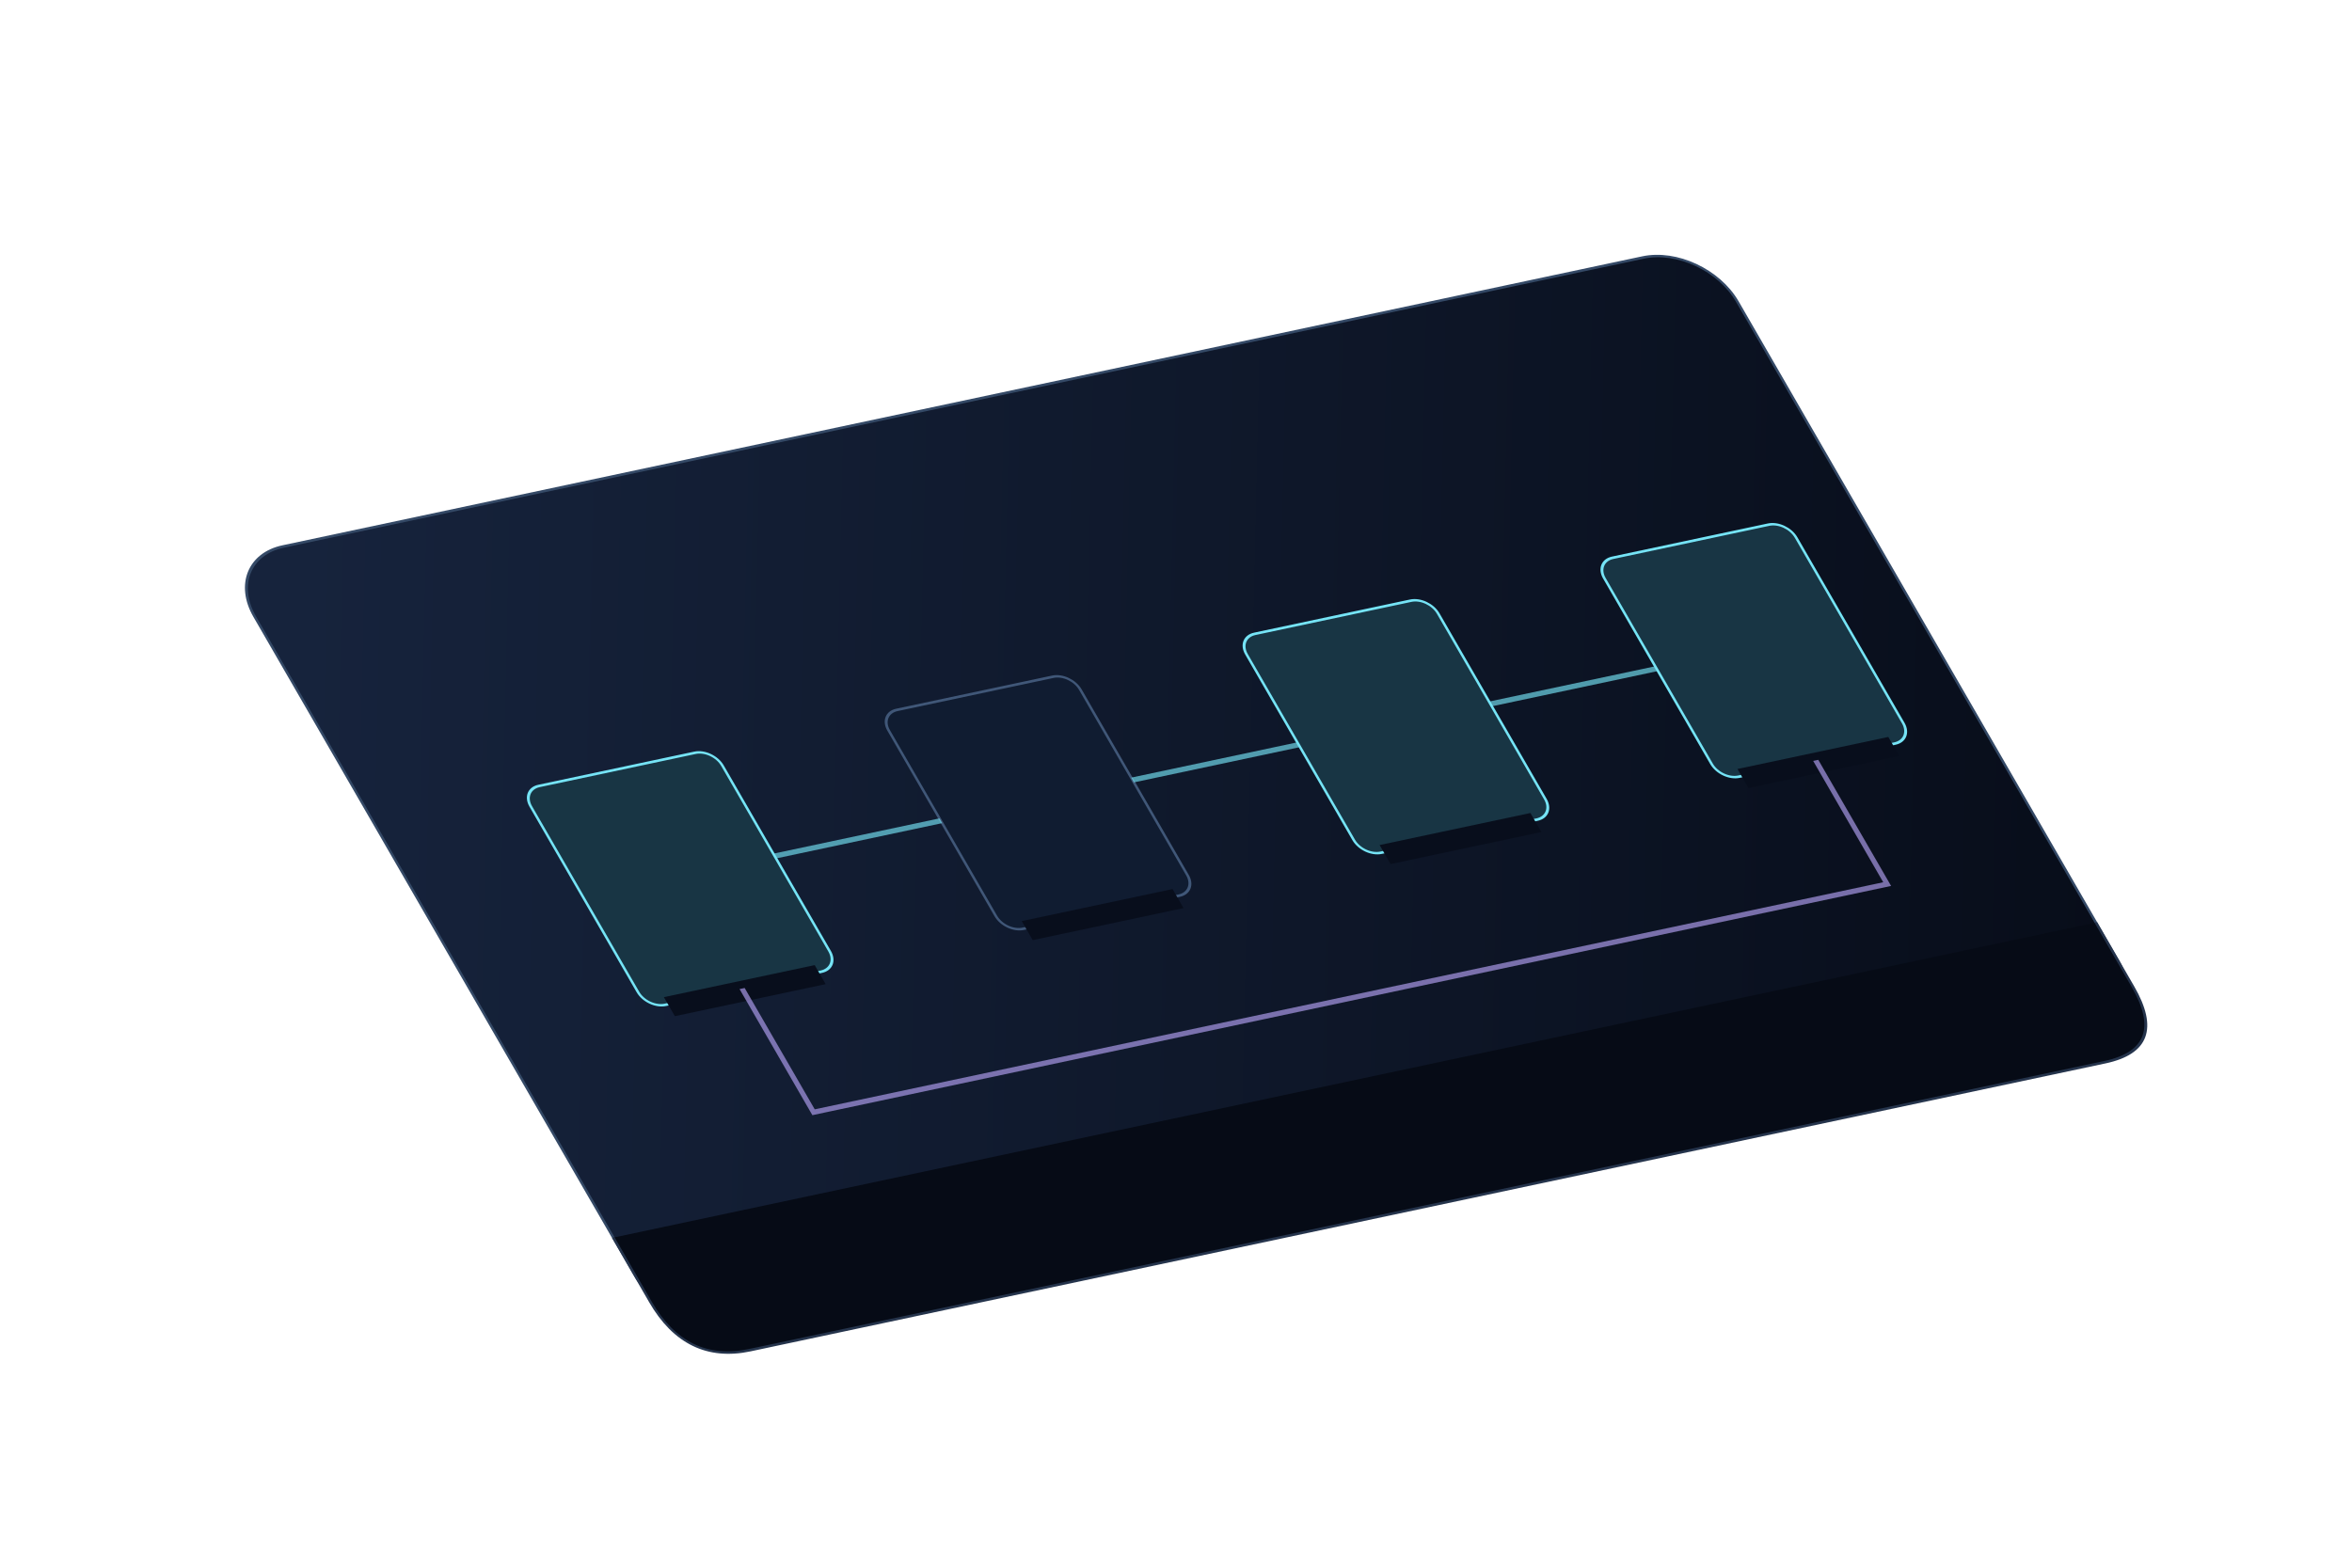
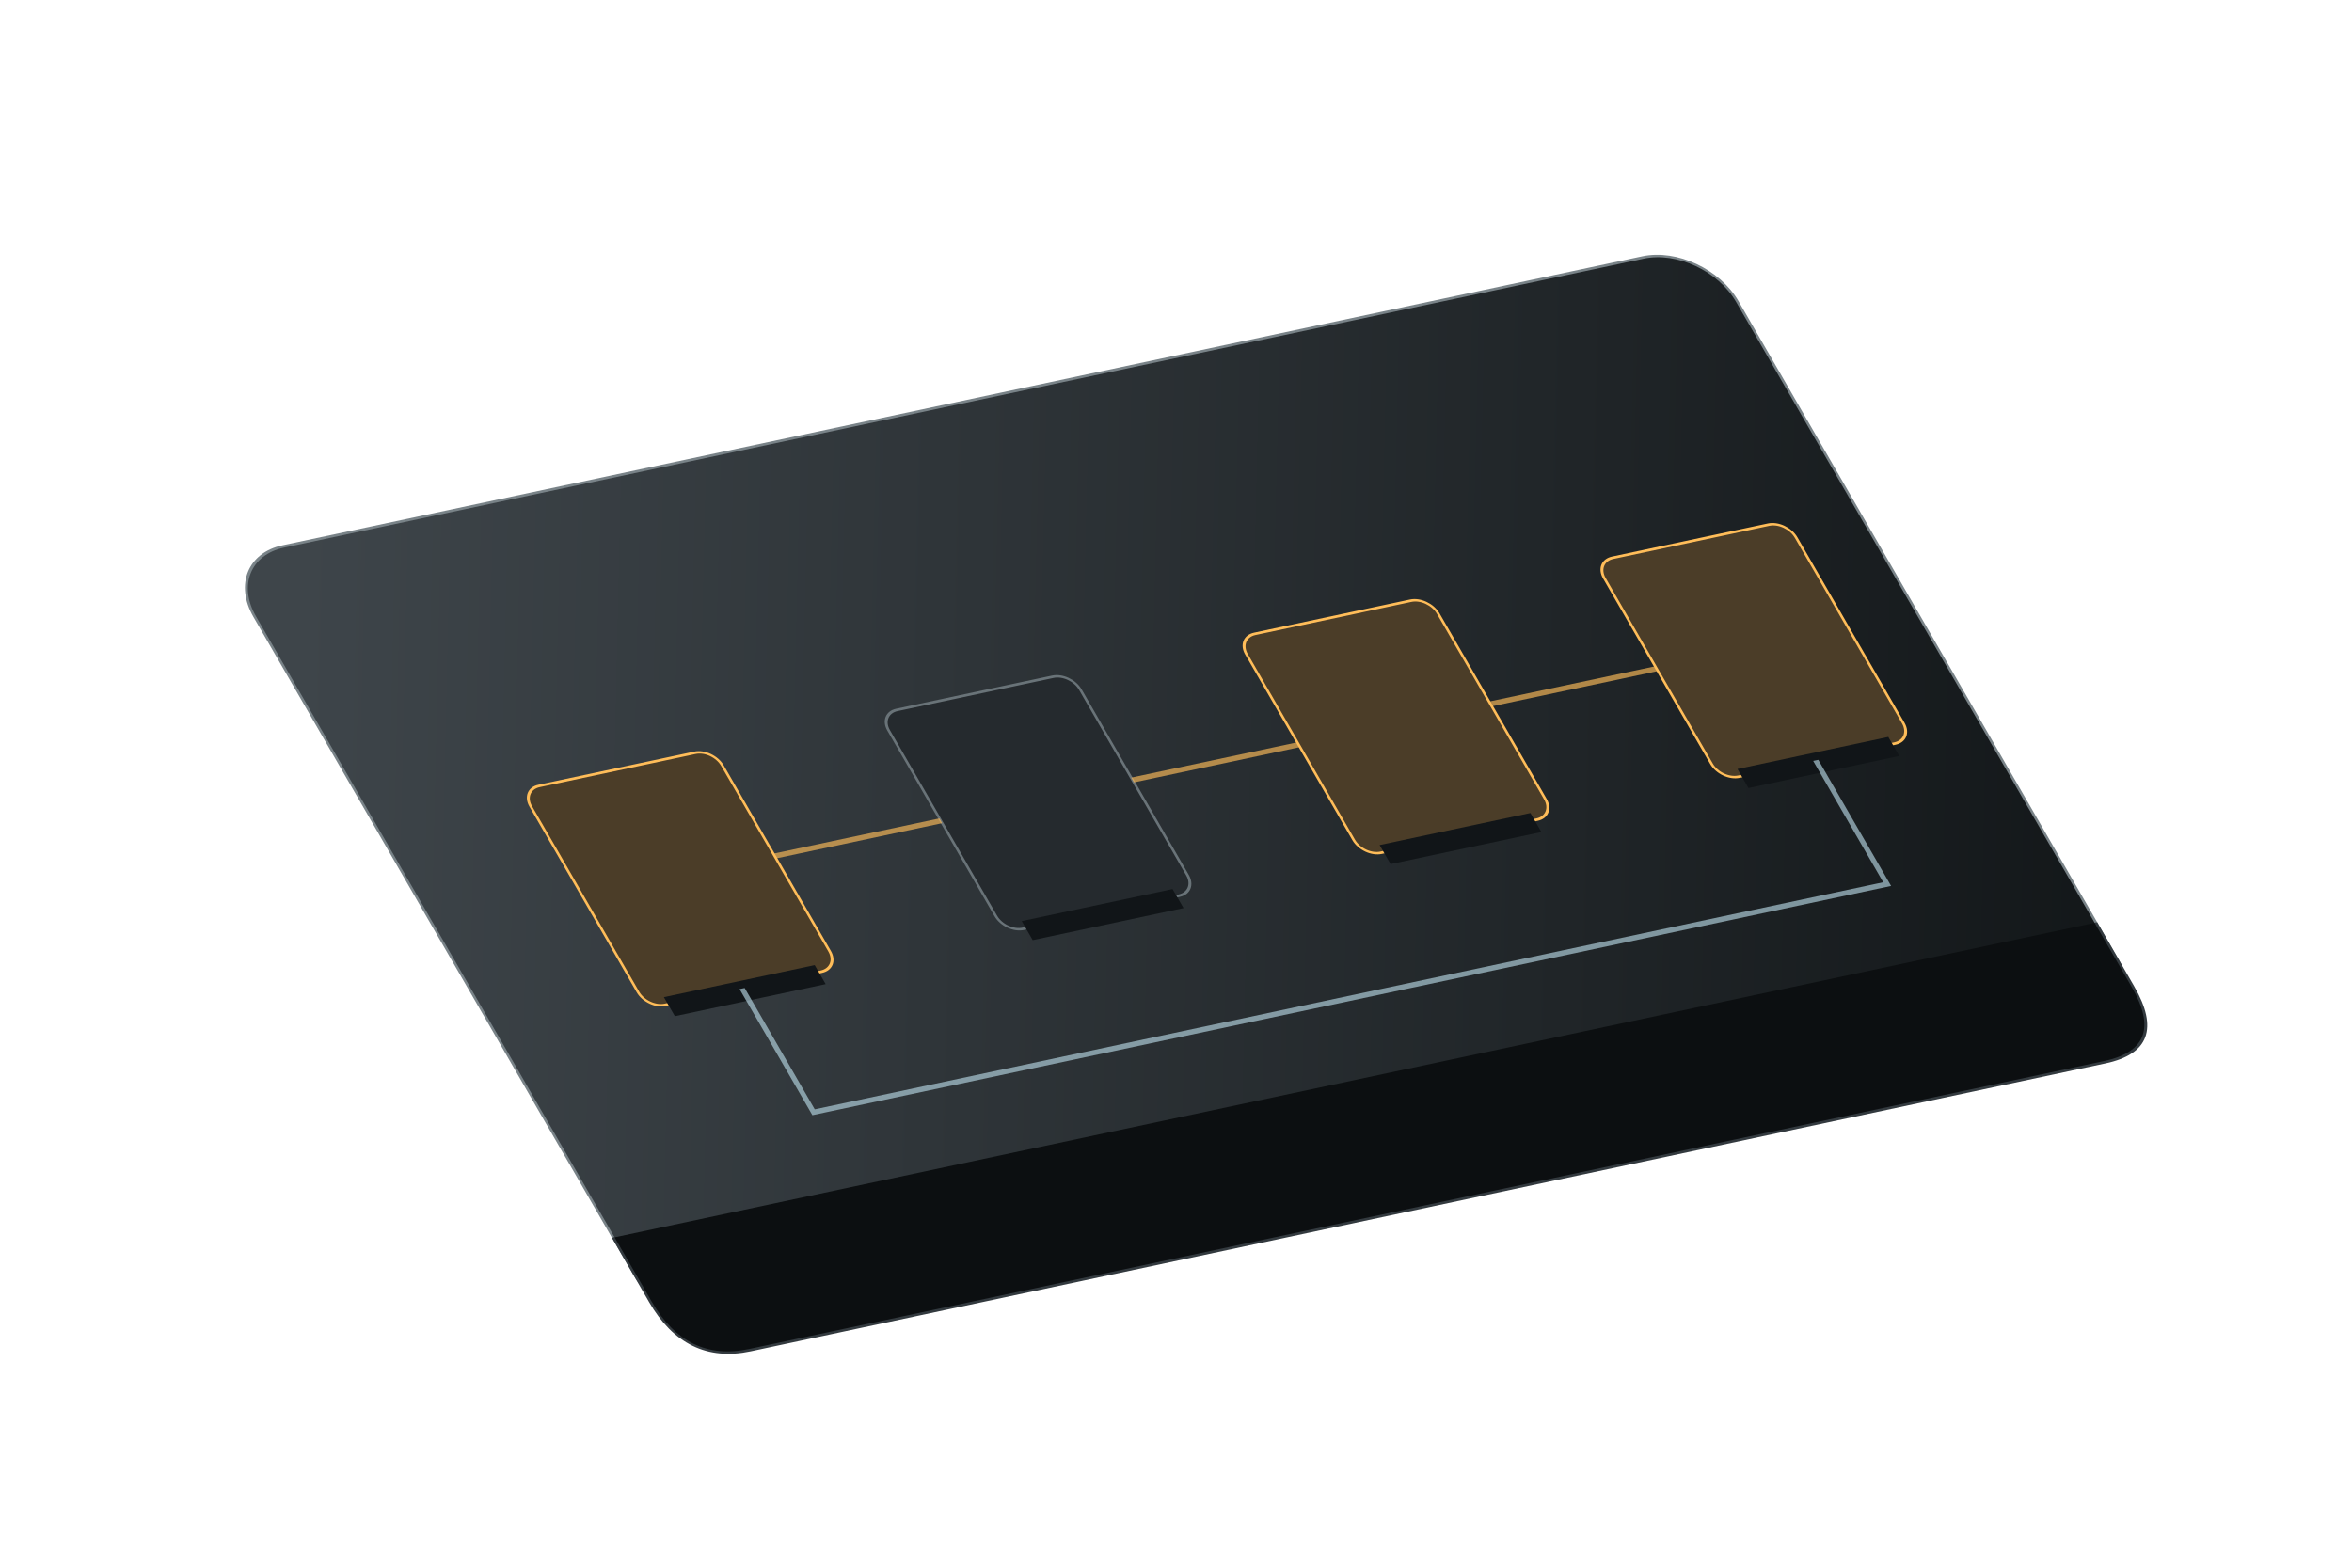
<svg xmlns="http://www.w3.org/2000/svg" viewBox="0 0 900 600" fill="none">
  <defs>
    <linearGradient id="board" x1="180" y1="160" x2="750" y2="480" gradientUnits="userSpaceOnUse">
-       <stop stop-color="#16233c" />
-       <stop offset="1" stop-color="#070c18" />
+       <stop stop-color="#3e454a" />
+       <stop offset="1" stop-color="#111517" />
    </linearGradient>
    <linearGradient id="signal">
-       <stop stop-color="#75e4f6" />
-       <stop offset="1" stop-color="#b3a1f4" />
+       <stop stop-color="#ffbd59" />
+       <stop offset="1" stop-color="#b5d6e2" />
    </linearGradient>
  </defs>
  <g transform="translate(450 295) rotate(-12) skewX(18) translate(-450 -295)">
-     <rect x="160" y="140" width="580" height="325" rx="24" fill="url(#board)" stroke="#344966" />
-     <path d="M160 425V452Q160 478 185 478H715Q740 478 740 452V425" fill="#060b16" stroke="#25344c" />
-     <rect x="218" y="250" width="75" height="92" rx="7" fill="#183544" stroke="#75e4f6" />
-     <path d="M226 343h59" stroke="#080e1c" stroke-width="8" />
-     <rect x="358" y="250" width="75" height="92" rx="7" fill="#101c31" stroke="#405778" />
-     <path d="M366 343h59" stroke="#080e1c" stroke-width="8" />
-     <rect x="498" y="250" width="75" height="92" rx="7" fill="#183544" stroke="#75e4f6" />
-     <path d="M506 343h59" stroke="#080e1c" stroke-width="8" />
-     <rect x="638" y="250" width="75" height="92" rx="7" fill="#183544" stroke="#75e4f6" />
-     <path d="M646 343h59" stroke="#080e1c" stroke-width="8" />
-     <path d="M293 295H358M433 295H498M573 295H638" stroke="#75e4f6" stroke-width="2" opacity=".65" />
-     <path d="M675 342V394H255V342" stroke="#b3a1f4" stroke-width="2" opacity=".65" />
+     <rect x="160" y="140" width="580" height="325" rx="24" fill="url(#board)" stroke="#798388" />
+     <path d="M160 425V452Q160 478 185 478H715Q740 478 740 452V425" fill="#0c0f11" stroke="#333a3f" />
+     <rect x="218" y="250" width="75" height="92" rx="7" fill="#4b3d28" stroke="#ffbd59" />
+     <path d="M226 343h59" stroke="#111518" stroke-width="8" />
+     <rect x="358" y="250" width="75" height="92" rx="7" fill="#252a2e" stroke="#697378" />
+     <path d="M366 343h59" stroke="#111518" stroke-width="8" />
+     <rect x="498" y="250" width="75" height="92" rx="7" fill="#4b3d28" stroke="#ffbd59" />
+     <path d="M506 343h59" stroke="#111518" stroke-width="8" />
+     <rect x="638" y="250" width="75" height="92" rx="7" fill="#4b3d28" stroke="#ffbd59" />
+     <path d="M646 343h59" stroke="#111518" stroke-width="8" />
+     <path d="M293 295H358M433 295H498M573 295H638" stroke="#ffbd59" stroke-width="2" opacity=".65" />
+     <path d="M675 342V394H255V342" stroke="#b5d6e2" stroke-width="2" opacity=".65" />
  </g>
</svg>
